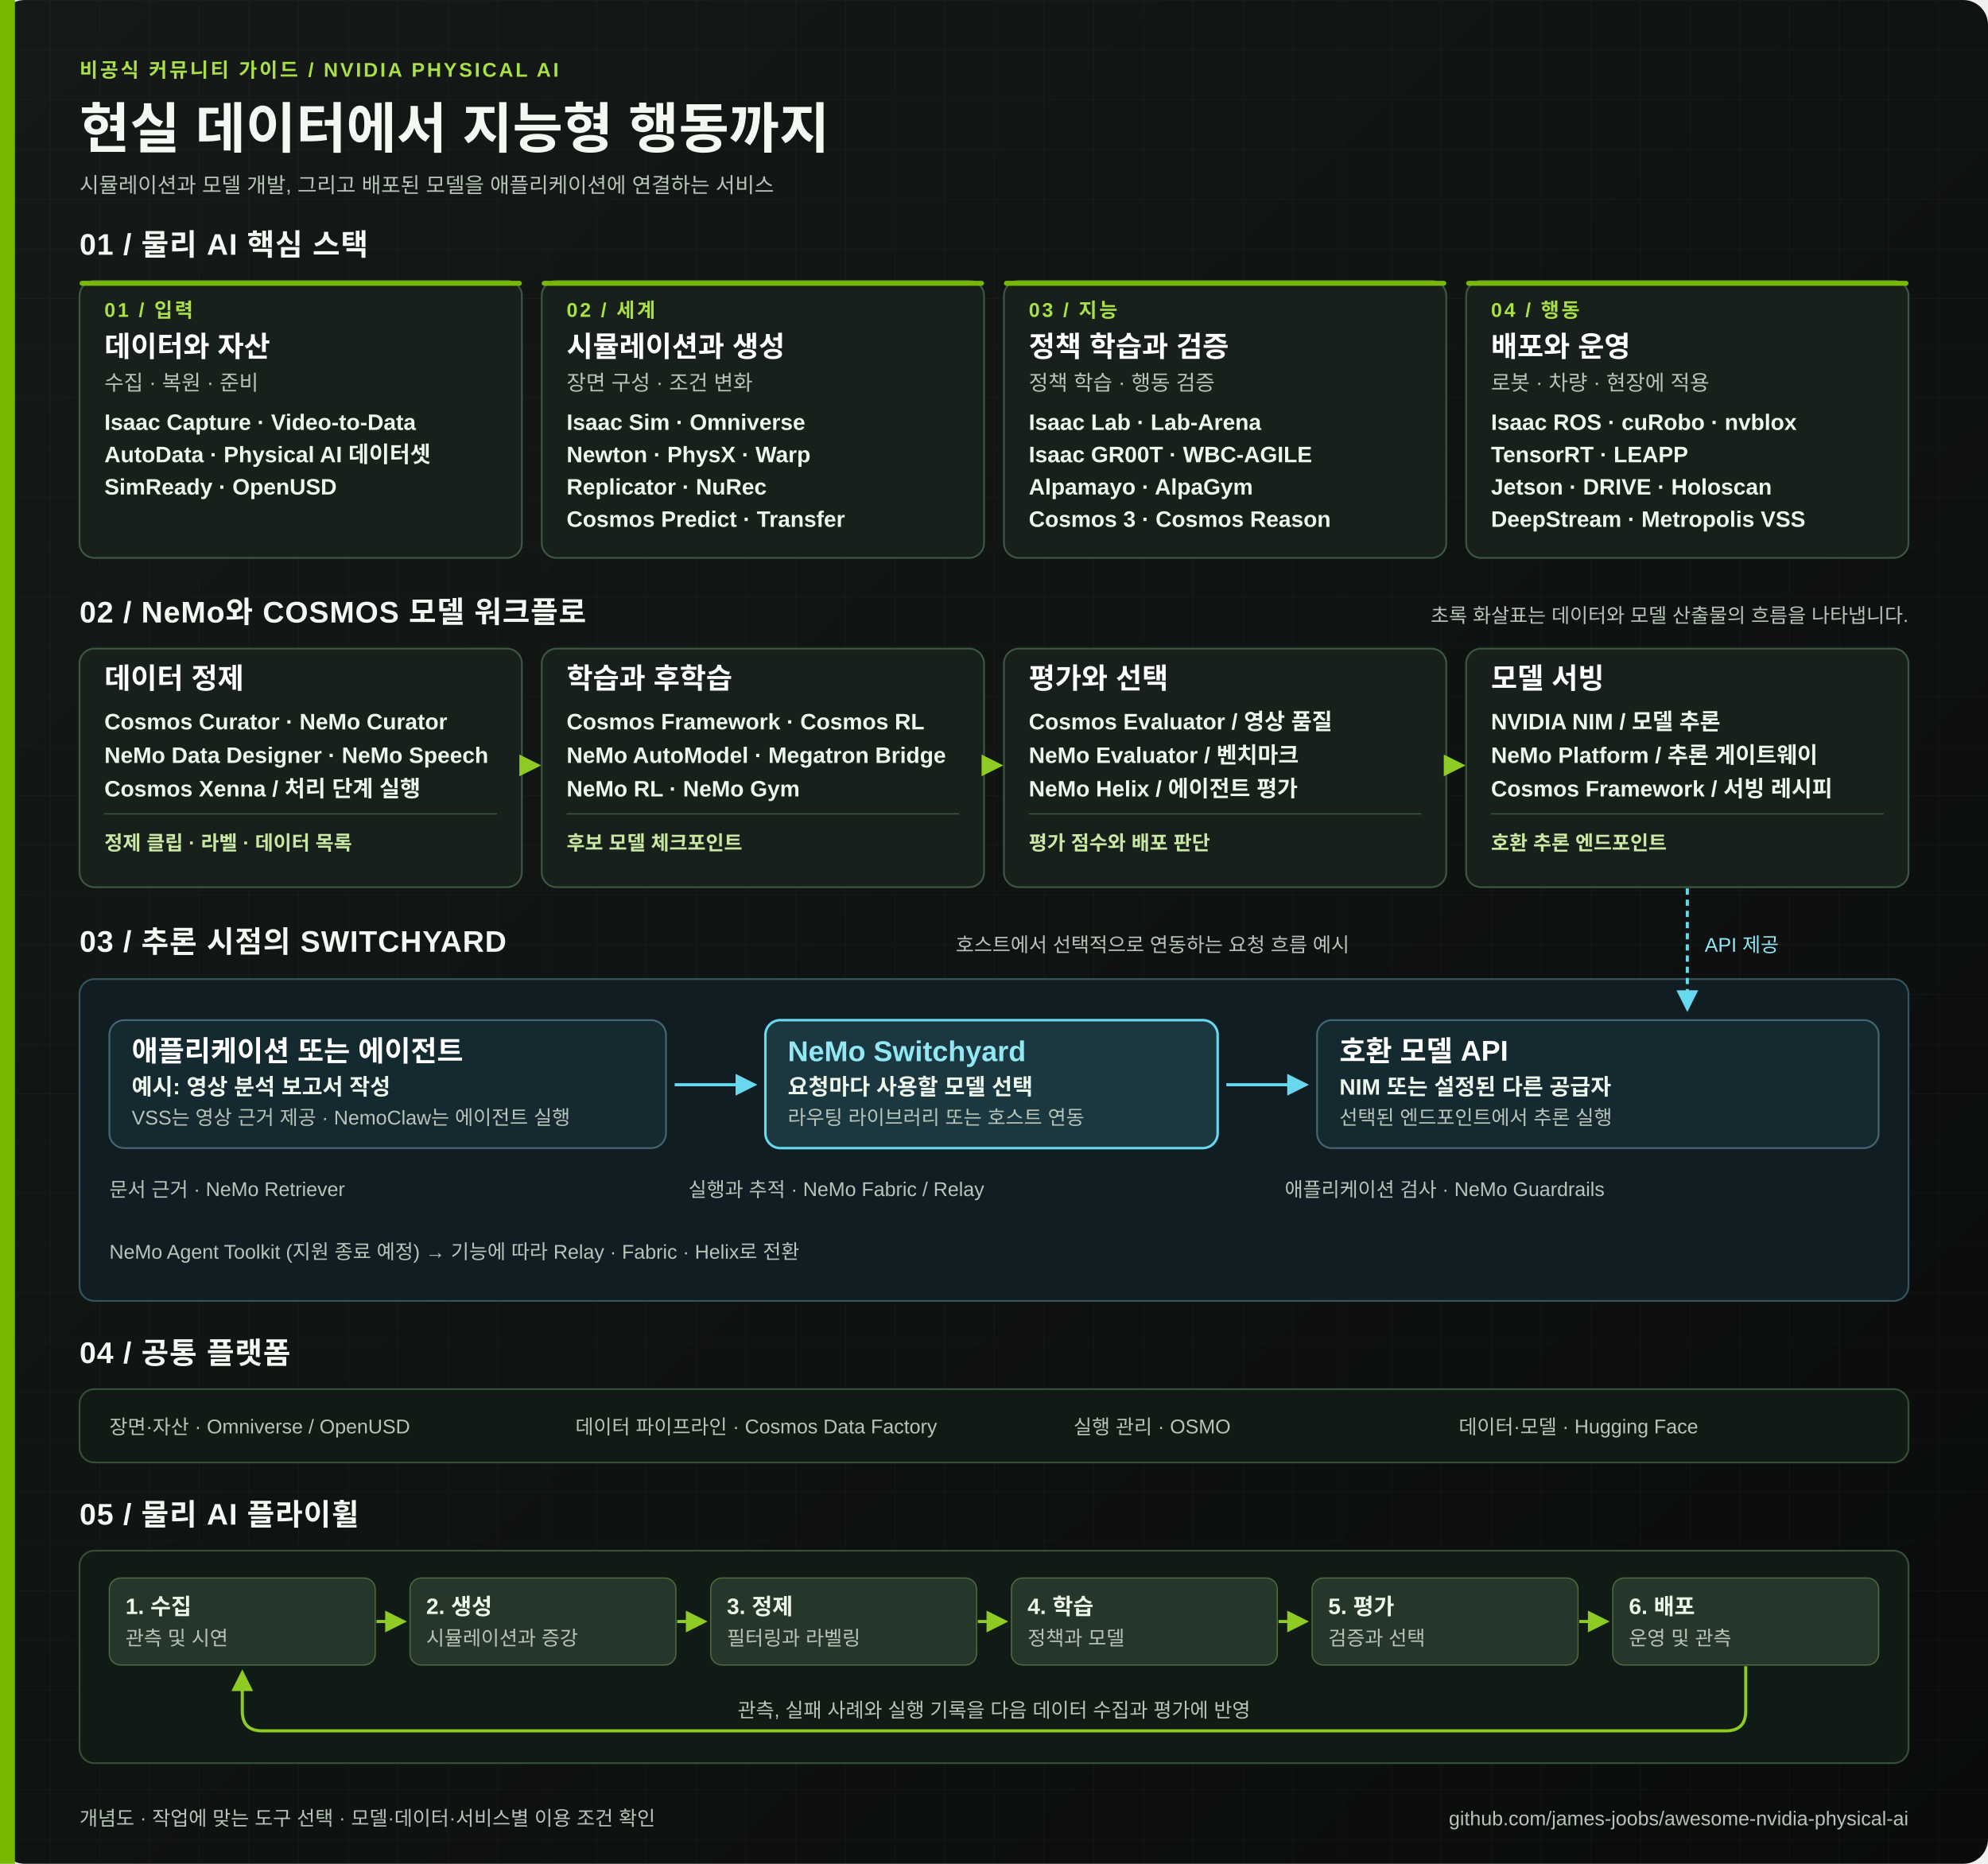
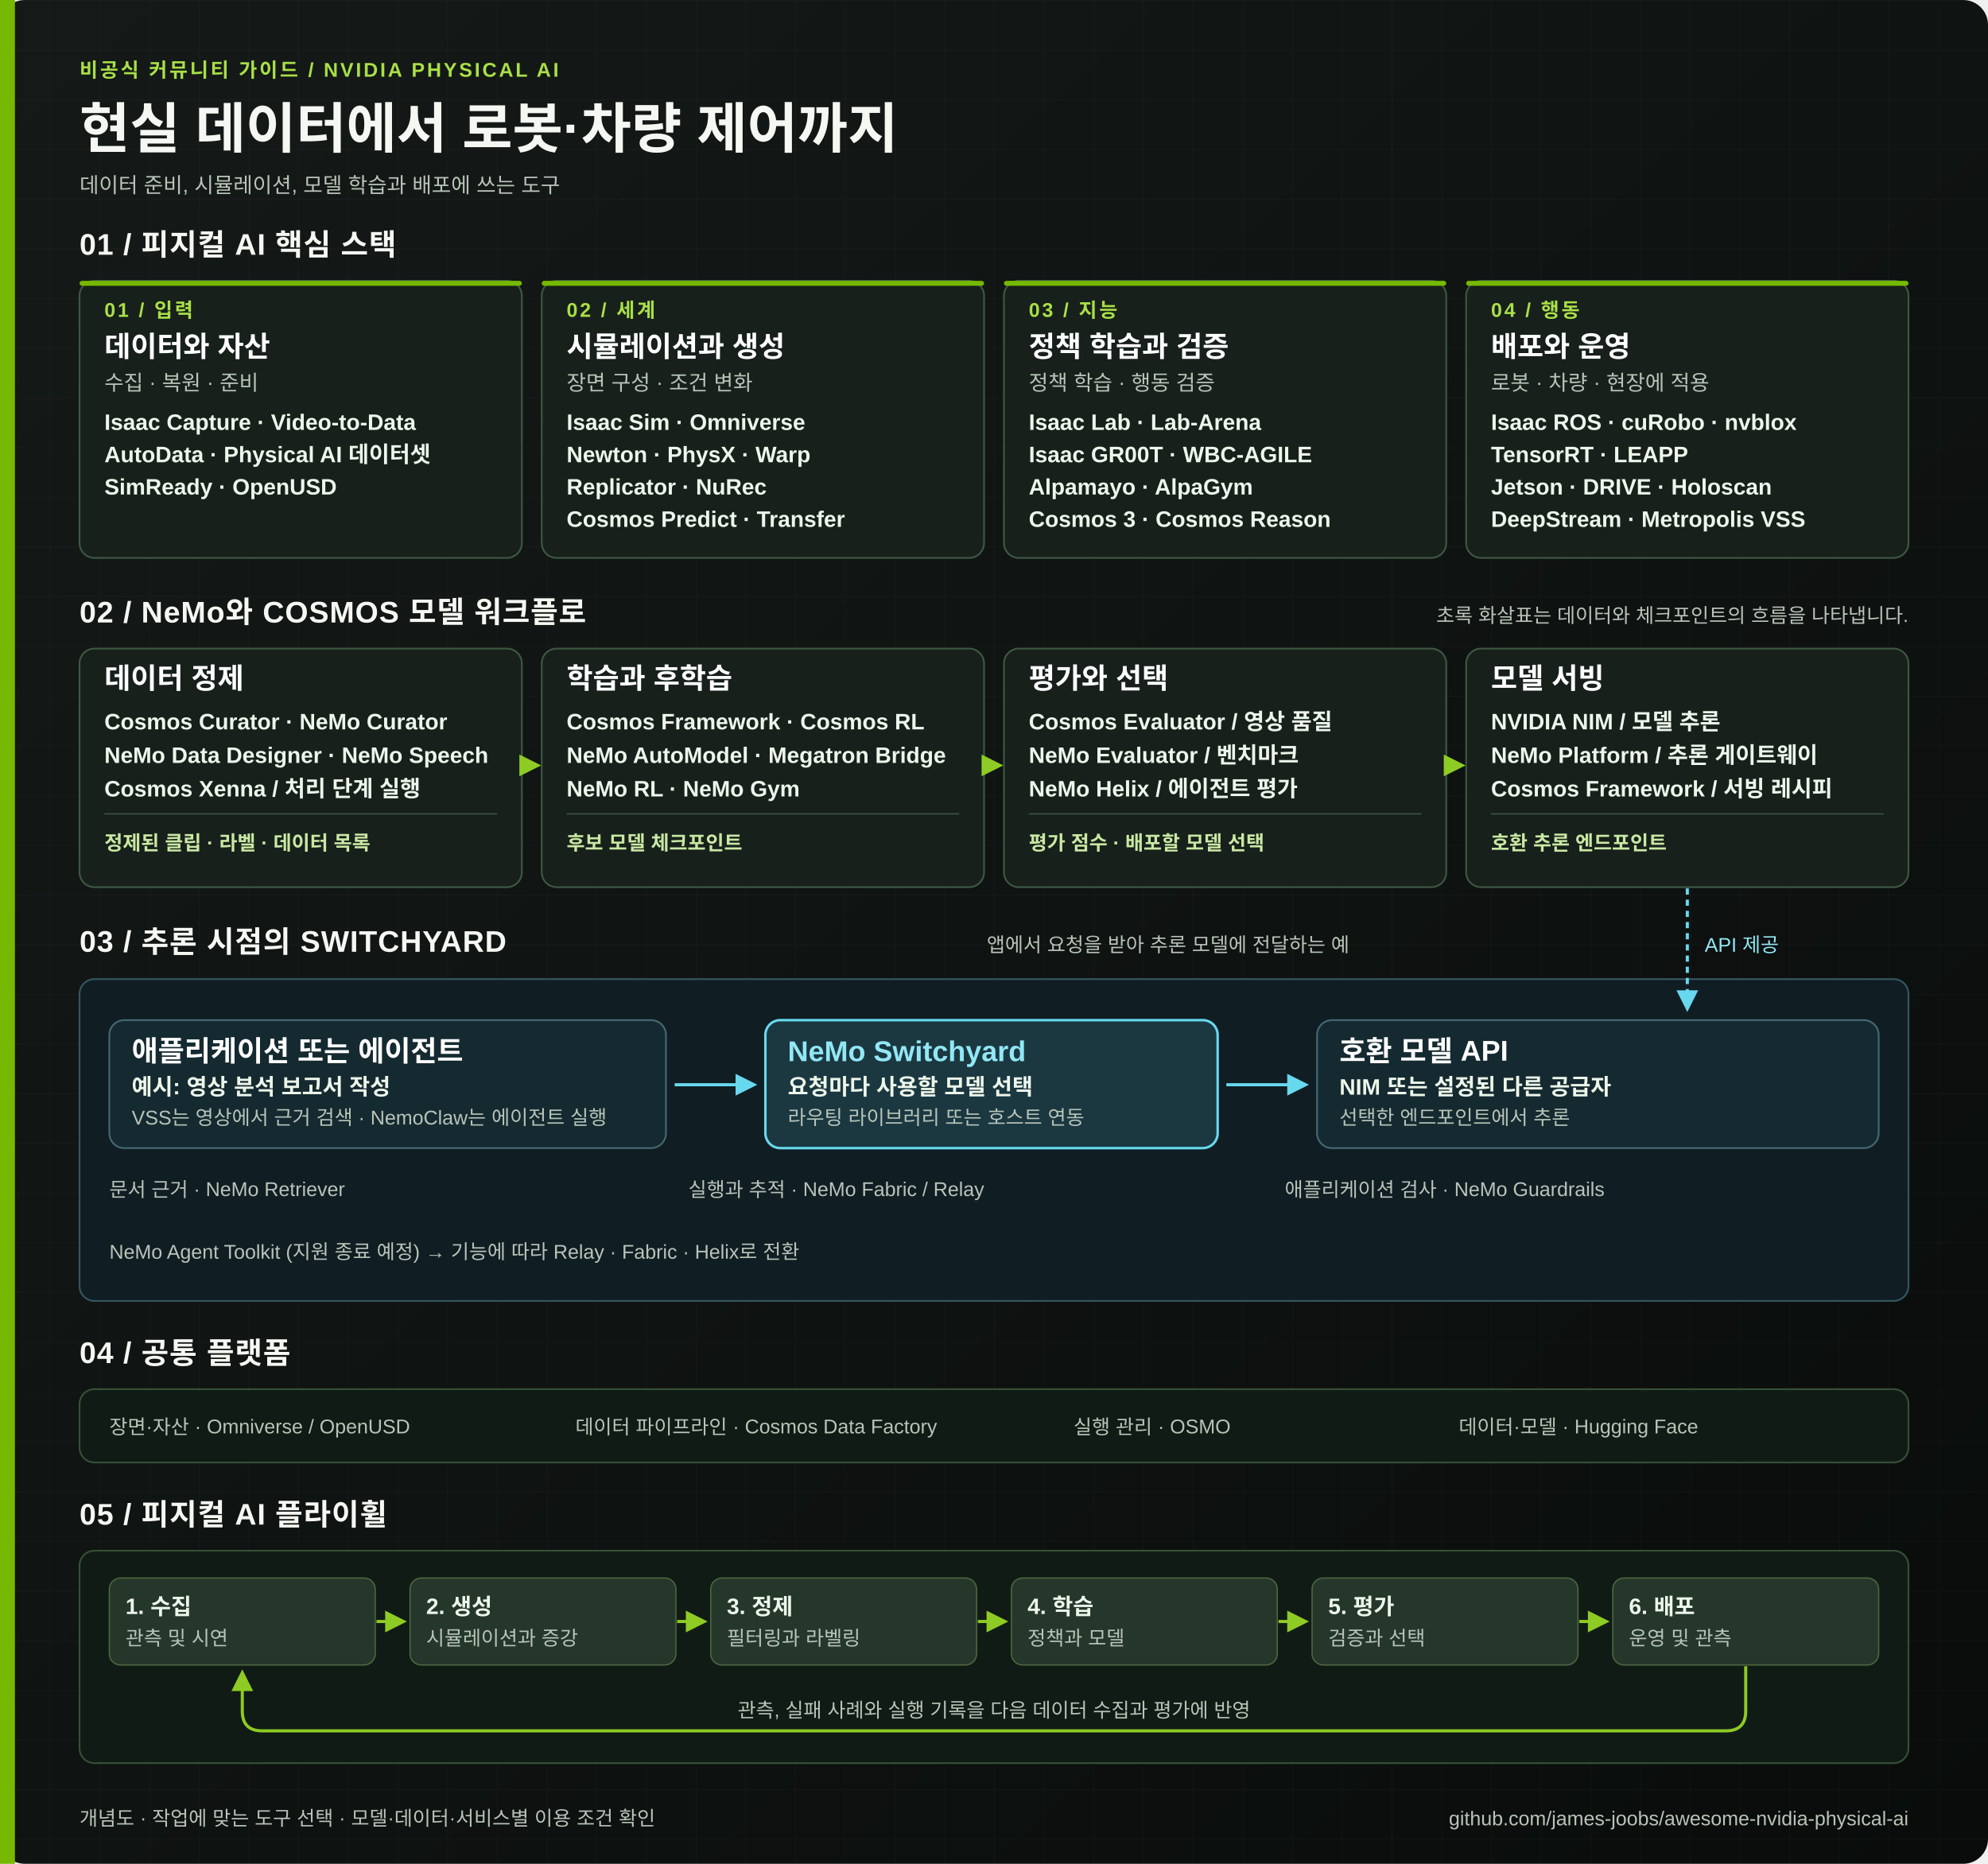
<svg xmlns="http://www.w3.org/2000/svg" xml:lang="ko" width="1600" height="1500" viewBox="0 0 1600 1500" role="img" aria-labelledby="title desc">
  <defs>
    <linearGradient id="bg" x1="0" y1="0" x2="1" y2="1">
      <stop stop-color="#151a18" />
      <stop offset="1" stop-color="#090c0b" />
    </linearGradient>
    <pattern id="grid" width="40" height="40" patternUnits="userSpaceOnUse">
      <path d="M40 0H0V40" fill="none" stroke="#fff" stroke-opacity=".035" />
    </pattern>
    <marker id="green-arrow" viewBox="0 0 10 10" refX="8" refY="5" markerWidth="7" markerHeight="7" orient="auto">
      <path d="M0 0L10 5L0 10Z" fill="#8ecb24" />
    </marker>
    <marker id="blue-arrow" viewBox="0 0 10 10" refX="8" refY="5" markerWidth="7" markerHeight="7" orient="auto">
      <path d="M0 0L10 5L0 10Z" fill="#68d8ee" />
    </marker>
    <style>
    text { font-family: Arial, "Apple SD Gothic Neo", "Noto Sans KR", "Malgun Gothic", sans-serif; }
    .title { font-size: 44px; font-weight: 700; fill: #f5f7f2; }
    .section { font-size: 24px; font-weight: 700; fill: #f5f7f2; letter-spacing: .6px; }
    .eyebrow { font-size: 16px; font-weight: 700; letter-spacing: 1.8px; fill: #a9df47; }
    .card-title { font-size: 23px; font-weight: 700; fill: #fff; }
    .label { font-size: 18px; font-weight: 700; fill: #edf6ea; }
    .muted { font-size: 17px; fill: #b8c4b9; }
    .small { font-size: 16px; fill: #b8c4b9; }
    .artifact { font-size: 16px; font-weight: 700; fill: #c9e8a3; }
    .blue { fill: #92e7f5; }
    .card { fill: #17201b; stroke: #3d5743; stroke-width: 1.4; }
    .chip { fill: #25372a; stroke: #4e693f; stroke-width: 1; }
    .band { fill: #111b15; stroke: #364f37; stroke-width: 1.4; }
    .route-band { fill: #101e23; stroke: #365560; stroke-width: 1.4; }
    .route { fill: #152a30; stroke: #446773; stroke-width: 1.4; }
    .switch { fill: #1b3841; stroke: #68d8ee; stroke-width: 2; }
    .green-line { fill: none; stroke: #8ecb24; stroke-width: 2.5; marker-end: url(#green-arrow); }
    .blue-line { fill: none; stroke: #68d8ee; stroke-width: 2.5; marker-end: url(#blue-arrow); }
    .serve-line { stroke-dasharray: 5 4; }
  </style>
  </defs>
  <rect width="1600" height="1500" rx="20" fill="url(#bg)" />
  <rect width="1600" height="1500" rx="20" fill="url(#grid)" />
  <rect width="12" height="1500" fill="#76b900" />
  <text x="64" y="62" class="eyebrow">비공식 커뮤니티 가이드  /  NVIDIA PHYSICAL AI</text>
-   <text x="64" y="119" class="title">현실 데이터에서 지능형 행동까지</text>
-   <text x="64" y="155" class="muted">시뮬레이션과 모델 개발, 그리고 배포된 모델을 애플리케이션에 연결하는 서비스</text>
-   <text x="64" y="205" class="section">01  /  물리 AI 핵심 스택</text>
+   <text x="64" y="119" class="title">현실 데이터에서 로봇·차량 제어까지</text>
+   <text x="64" y="155" class="muted">데이터 준비, 시뮬레이션, 모델 학습과 배포에 쓰는 도구</text>
+   <text x="64" y="205" class="section">01  /  피지컬 AI 핵심 스택</text>
  <rect x="64" y="226" width="356" height="223" rx="12" class="card" />
  <rect x="64" y="226" width="356" height="4" rx="2" fill="#76b900" />
  <text x="84" y="255" class="eyebrow">01 / 입력</text>
  <text x="84" y="287" class="card-title">데이터와 자산</text>
  <text x="84" y="314" class="muted">수집 · 복원 · 준비</text>
  <text x="84" y="346" class="label">Isaac Capture · Video-to-Data</text>
  <text x="84" y="372" class="label">AutoData · Physical AI 데이터셋</text>
  <text x="84" y="398" class="label">SimReady · OpenUSD</text>
  <rect x="436" y="226" width="356" height="223" rx="12" class="card" />
  <rect x="436" y="226" width="356" height="4" rx="2" fill="#76b900" />
  <text x="456" y="255" class="eyebrow">02 / 세계</text>
  <text x="456" y="287" class="card-title">시뮬레이션과 생성</text>
  <text x="456" y="314" class="muted">장면 구성 · 조건 변화</text>
  <text x="456" y="346" class="label">Isaac Sim · Omniverse</text>
  <text x="456" y="372" class="label">Newton · PhysX · Warp</text>
  <text x="456" y="398" class="label">Replicator · NuRec</text>
  <text x="456" y="424" class="label">Cosmos Predict · Transfer</text>
  <rect x="808" y="226" width="356" height="223" rx="12" class="card" />
  <rect x="808" y="226" width="356" height="4" rx="2" fill="#76b900" />
  <text x="828" y="255" class="eyebrow">03 / 지능</text>
  <text x="828" y="287" class="card-title">정책 학습과 검증</text>
  <text x="828" y="314" class="muted">정책 학습 · 행동 검증</text>
  <text x="828" y="346" class="label">Isaac Lab · Lab-Arena</text>
  <text x="828" y="372" class="label">Isaac GR00T · WBC-AGILE</text>
  <text x="828" y="398" class="label">Alpamayo · AlpaGym</text>
  <text x="828" y="424" class="label">Cosmos 3 · Cosmos Reason</text>
  <rect x="1180" y="226" width="356" height="223" rx="12" class="card" />
  <rect x="1180" y="226" width="356" height="4" rx="2" fill="#76b900" />
  <text x="1200" y="255" class="eyebrow">04 / 행동</text>
  <text x="1200" y="287" class="card-title">배포와 운영</text>
  <text x="1200" y="314" class="muted">로봇 · 차량 · 현장에 적용</text>
  <text x="1200" y="346" class="label">Isaac ROS · cuRobo · nvblox</text>
  <text x="1200" y="372" class="label">TensorRT · LEAPP</text>
  <text x="1200" y="398" class="label">Jetson · DRIVE · Holoscan</text>
  <text x="1200" y="424" class="label">DeepStream · Metropolis VSS</text>
  <text x="64" y="501" class="section">02  /  NeMo와 COSMOS 모델 워크플로</text>
-   <text x="1536" y="501" class="small" text-anchor="end">초록 화살표는 데이터와 모델 산출물의 흐름을 나타냅니다.</text>
+   <text x="1536" y="501" class="small" text-anchor="end">초록 화살표는 데이터와 체크포인트의 흐름을 나타냅니다.</text>
  <rect x="64" y="522" width="356" height="192" rx="12" class="card" />
  <text x="84" y="554" class="card-title">데이터 정제</text>
  <text x="84" y="587" class="label">Cosmos Curator · NeMo Curator</text>
  <text x="84" y="614" class="label">NeMo Data Designer · NeMo Speech</text>
  <text x="84" y="641" class="label">Cosmos Xenna  /  처리 단계 실행</text>
  <path d="M84 655h316" stroke="#3d5743" />
-   <text x="84" y="684" class="artifact">정제 클립 · 라벨 · 데이터 목록</text>
+   <text x="84" y="684" class="artifact">정제된 클립 · 라벨 · 데이터 목록</text>
  <rect x="436" y="522" width="356" height="192" rx="12" class="card" />
  <text x="456" y="554" class="card-title">학습과 후학습</text>
  <text x="456" y="587" class="label">Cosmos Framework · Cosmos RL</text>
  <text x="456" y="614" class="label">NeMo AutoModel · Megatron Bridge</text>
  <text x="456" y="641" class="label">NeMo RL · NeMo Gym</text>
  <path d="M456 655h316" stroke="#3d5743" />
  <text x="456" y="684" class="artifact">후보 모델 체크포인트</text>
  <rect x="808" y="522" width="356" height="192" rx="12" class="card" />
  <text x="828" y="554" class="card-title">평가와 선택</text>
  <text x="828" y="587" class="label">Cosmos Evaluator  /  영상 품질</text>
  <text x="828" y="614" class="label">NeMo Evaluator  /  벤치마크</text>
  <text x="828" y="641" class="label">NeMo Helix  /  에이전트 평가</text>
  <path d="M828 655h316" stroke="#3d5743" />
-   <text x="828" y="684" class="artifact">평가 점수와 배포 판단</text>
+   <text x="828" y="684" class="artifact">평가 점수 · 배포할 모델 선택</text>
  <rect x="1180" y="522" width="356" height="192" rx="12" class="card" />
  <text x="1200" y="554" class="card-title">모델 서빙</text>
  <text x="1200" y="587" class="label">NVIDIA NIM  /  모델 추론</text>
  <text x="1200" y="614" class="label">NeMo Platform  /  추론 게이트웨이</text>
  <text x="1200" y="641" class="label">Cosmos Framework  /  서빙 레시피</text>
  <path d="M1200 655h316" stroke="#3d5743" />
  <text x="1200" y="684" class="artifact">호환 추론 엔드포인트</text>
  <path d="M421 616H432" class="green-line" />
  <path d="M793 616H804" class="green-line" />
  <path d="M1165 616H1176" class="green-line" />
  <text x="64" y="766" class="section">03  /  추론 시점의 SWITCHYARD</text>
-   <text x="1086" y="766" class="small" text-anchor="end">호스트에서 선택적으로 연동하는 요청 흐름 예시</text>
+   <text x="1086" y="766" class="small" text-anchor="end">앱에서 요청을 받아 추론 모델에 전달하는 예</text>
  <rect x="64" y="788" width="1472" height="259" rx="12" class="route-band" />
  <rect x="88" y="821" width="448" height="103" rx="12" class="route" />
  <text x="106" y="854" class="card-title">애플리케이션 또는 에이전트</text>
  <text x="106" y="881" class="label">예시: 영상 분석 보고서 작성</text>
-   <text x="106" y="905" class="small">VSS는 영상 근거 제공 · NemoClaw는 에이전트 실행</text>
+   <text x="106" y="905" class="small">VSS는 영상에서 근거 검색 · NemoClaw는 에이전트 실행</text>
  <rect x="616" y="821" width="364" height="103" rx="12" class="switch" />
  <text x="634" y="854" class="card-title blue">NeMo Switchyard</text>
  <text x="634" y="881" class="label">요청마다 사용할 모델 선택</text>
  <text x="634" y="905" class="small">라우팅 라이브러리 또는 호스트 연동</text>
  <rect x="1060" y="821" width="452" height="103" rx="12" class="route" />
  <text x="1078" y="854" class="card-title">호환 모델 API</text>
  <text x="1078" y="881" class="label">NIM 또는 설정된 다른 공급자</text>
-   <text x="1078" y="905" class="small">선택된 엔드포인트에서 추론 실행</text>
+   <text x="1078" y="905" class="small">선택한 엔드포인트에서 추론</text>
  <path d="M543 873H606" class="blue-line" />
  <path d="M987 873H1050" class="blue-line" />
  <path d="M1358 715V811" class="blue-line serve-line" />
  <text x="1372" y="766" class="small blue">API 제공</text>
  <text x="88" y="963" class="small">문서 근거 · NeMo Retriever</text>
  <text x="554" y="963" class="small">실행과 추적 · NeMo Fabric / Relay</text>
  <text x="1034" y="963" class="small">애플리케이션 검사 · NeMo Guardrails</text>
  <text x="88" y="1013" class="small">NeMo Agent Toolkit (지원 종료 예정)  →  기능에 따라 Relay · Fabric · Helix로 전환</text>
  <text x="64" y="1097" class="section">04  /  공통 플랫폼</text>
  <rect x="64" y="1118" width="1472" height="59" rx="12" class="band" />
  <text x="88" y="1154" class="small">장면·자산 · Omniverse / OpenUSD</text>
  <text x="463" y="1154" class="small">데이터 파이프라인 · Cosmos Data Factory</text>
  <text x="864" y="1154" class="small">실행 관리 · OSMO</text>
  <text x="1174" y="1154" class="small">데이터·모델 · Hugging Face</text>
-   <text x="64" y="1227" class="section">05  /  물리 AI 플라이휠</text>
+   <text x="64" y="1227" class="section">05  /  피지컬 AI 플라이휠</text>
  <rect x="64" y="1248" width="1472" height="171" rx="12" class="band" />
  <rect x="88" y="1270" width="214" height="70" rx="9" class="chip" />
  <text x="101" y="1299" class="label">1. 수집</text>
  <text x="101" y="1324" class="small">관측 및 시연</text>
  <rect x="330" y="1270" width="214" height="70" rx="9" class="chip" />
  <text x="343" y="1299" class="label">2. 생성</text>
  <text x="343" y="1324" class="small">시뮬레이션과 증강</text>
  <rect x="572" y="1270" width="214" height="70" rx="9" class="chip" />
  <text x="585" y="1299" class="label">3. 정제</text>
  <text x="585" y="1324" class="small">필터링과 라벨링</text>
  <rect x="814" y="1270" width="214" height="70" rx="9" class="chip" />
  <text x="827" y="1299" class="label">4. 학습</text>
  <text x="827" y="1324" class="small">정책과 모델</text>
  <rect x="1056" y="1270" width="214" height="70" rx="9" class="chip" />
  <text x="1069" y="1299" class="label">5. 평가</text>
  <text x="1069" y="1324" class="small">검증과 선택</text>
  <rect x="1298" y="1270" width="214" height="70" rx="9" class="chip" />
  <text x="1311" y="1299" class="label">6. 배포</text>
  <text x="1311" y="1324" class="small">운영 및 관측</text>
  <path d="M303 1305H324" class="green-line" />
  <path d="M545 1305H566" class="green-line" />
  <path d="M787 1305H808" class="green-line" />
  <path d="M1029 1305H1050" class="green-line" />
  <path d="M1271 1305H1292" class="green-line" />
  <path d="M1405 1341V1377Q1405 1393 1389 1393H211Q195 1393 195 1377V1347" class="green-line" />
  <text x="800" y="1382" class="small" text-anchor="middle">관측, 실패 사례와 실행 기록을 다음 데이터 수집과 평가에 반영</text>
  <text x="64" y="1469" class="small">개념도 · 작업에 맞는 도구 선택 · 모델·데이터·서비스별 이용 조건 확인</text>
  <text x="1536" y="1469" class="small" text-anchor="end">github.com/james-joobs/awesome-nvidia-physical-ai</text>
</svg>
